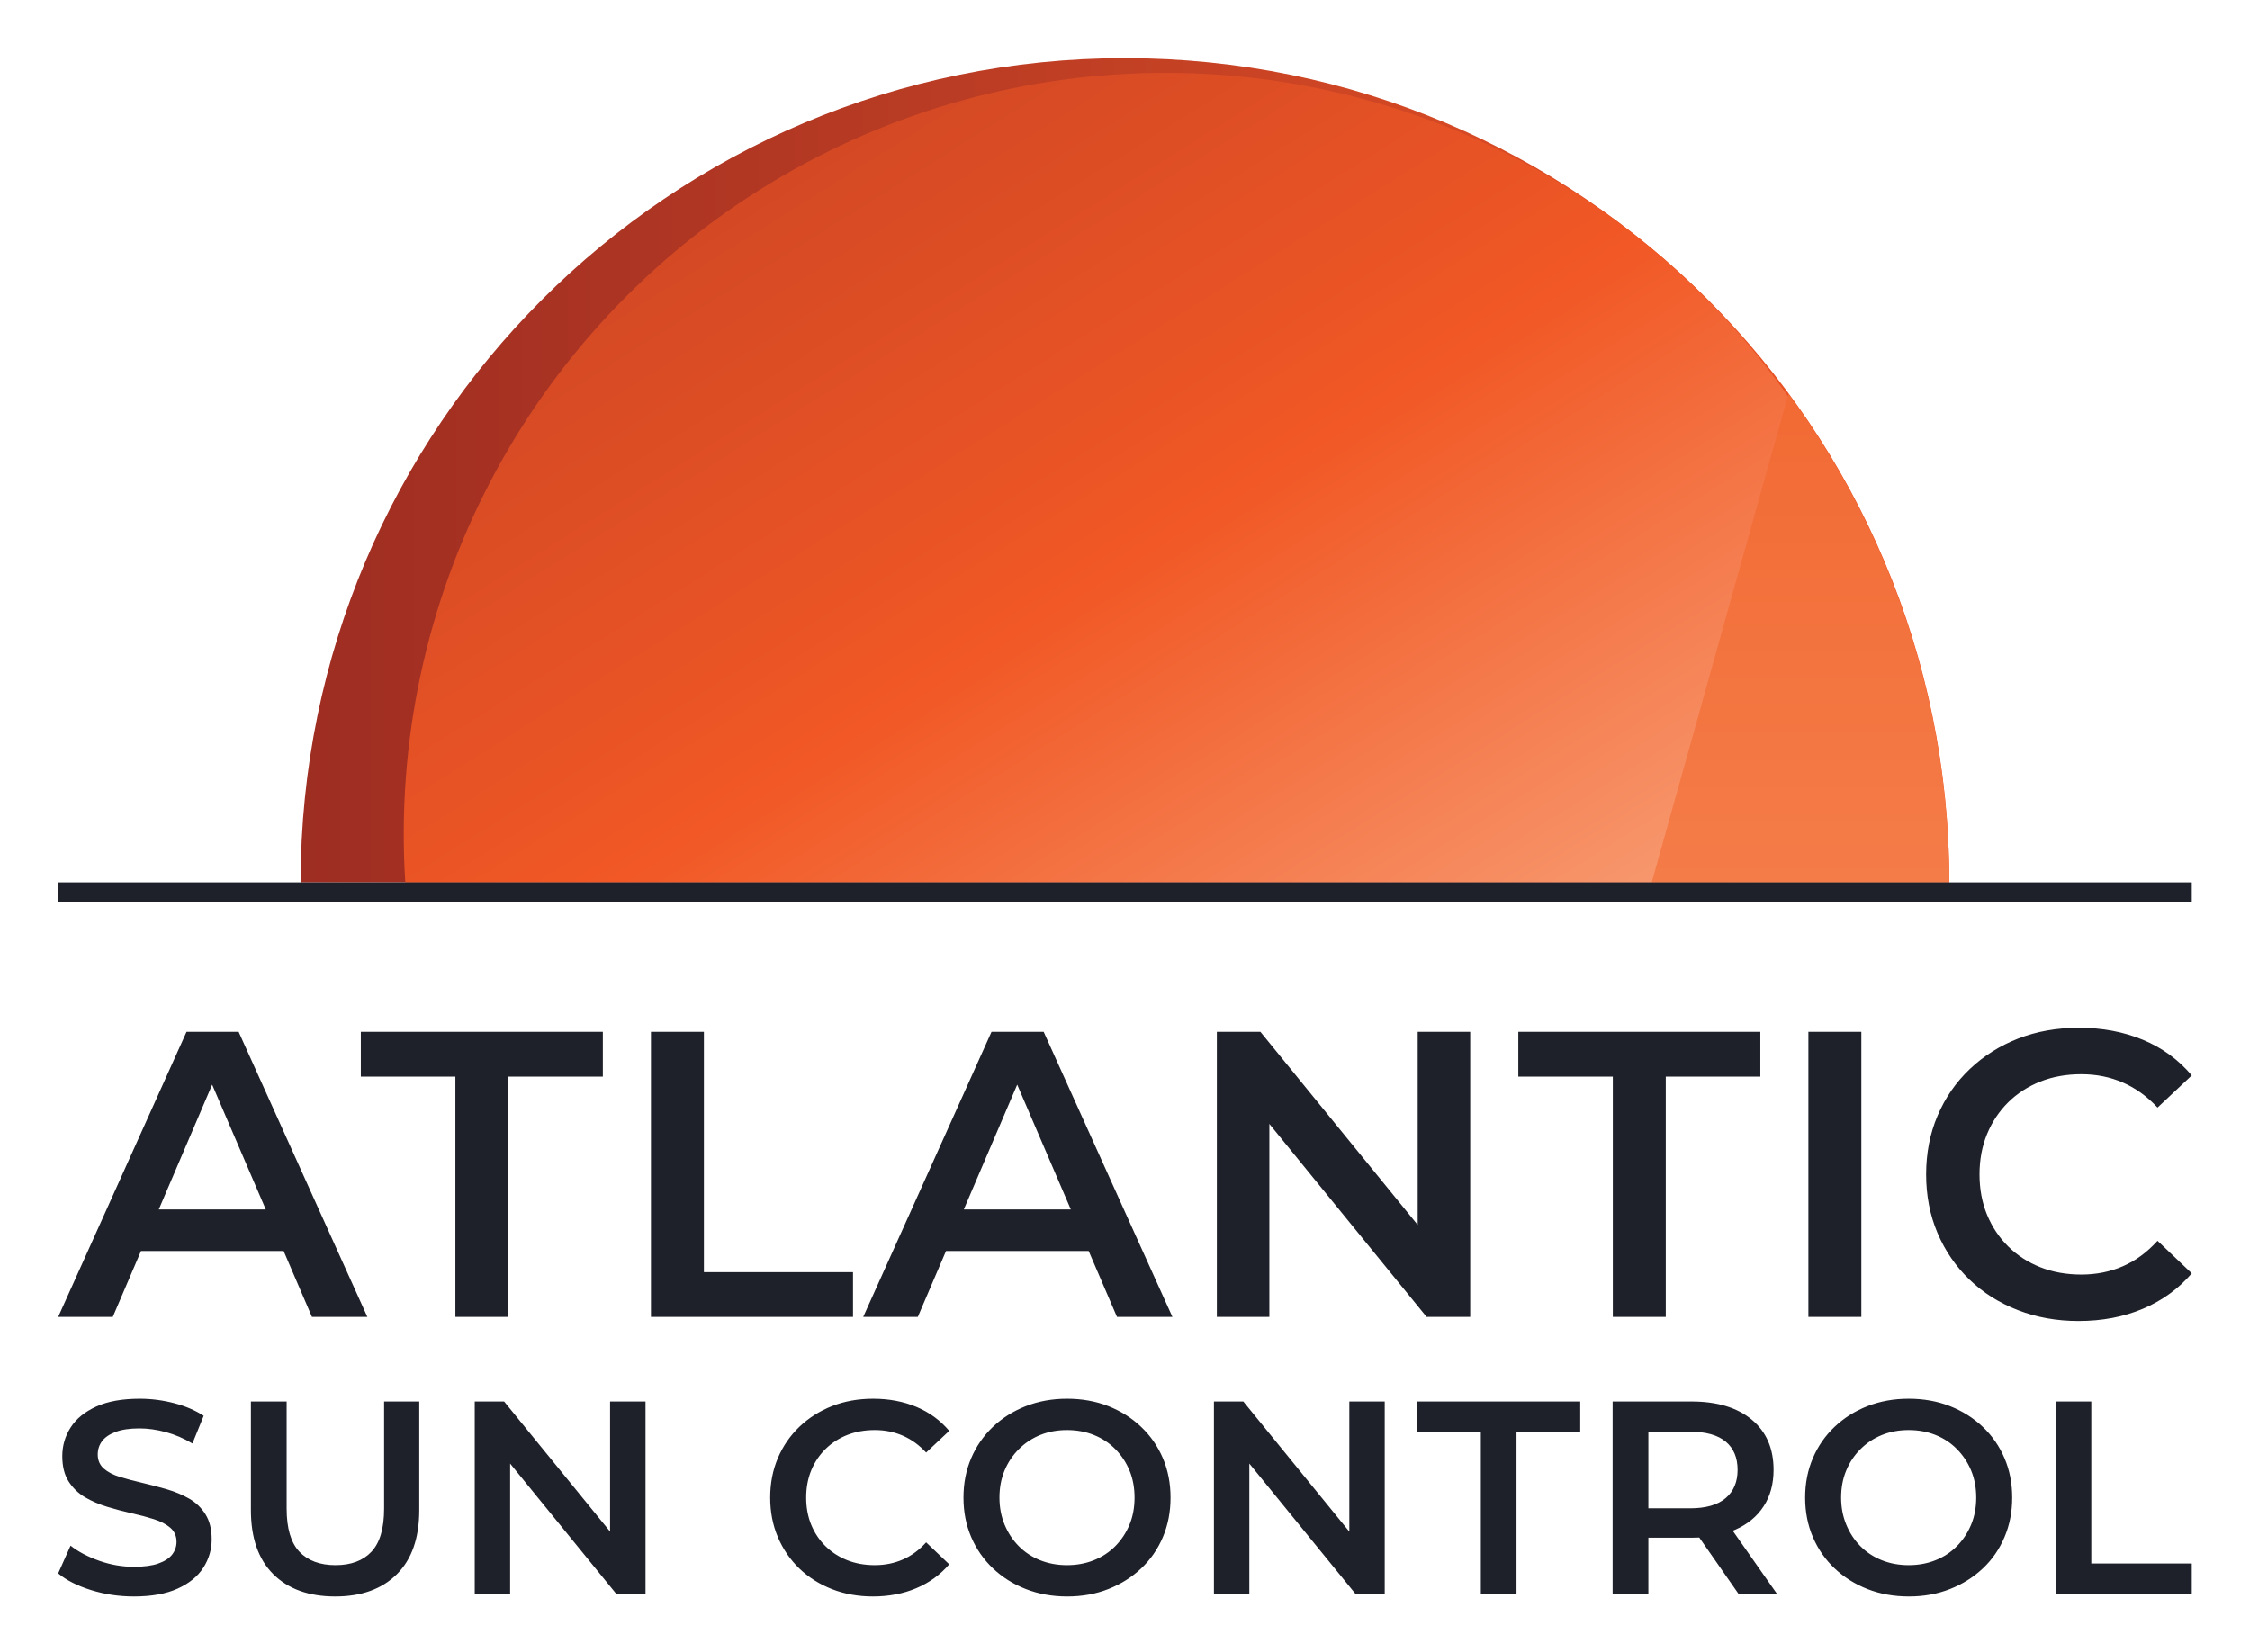
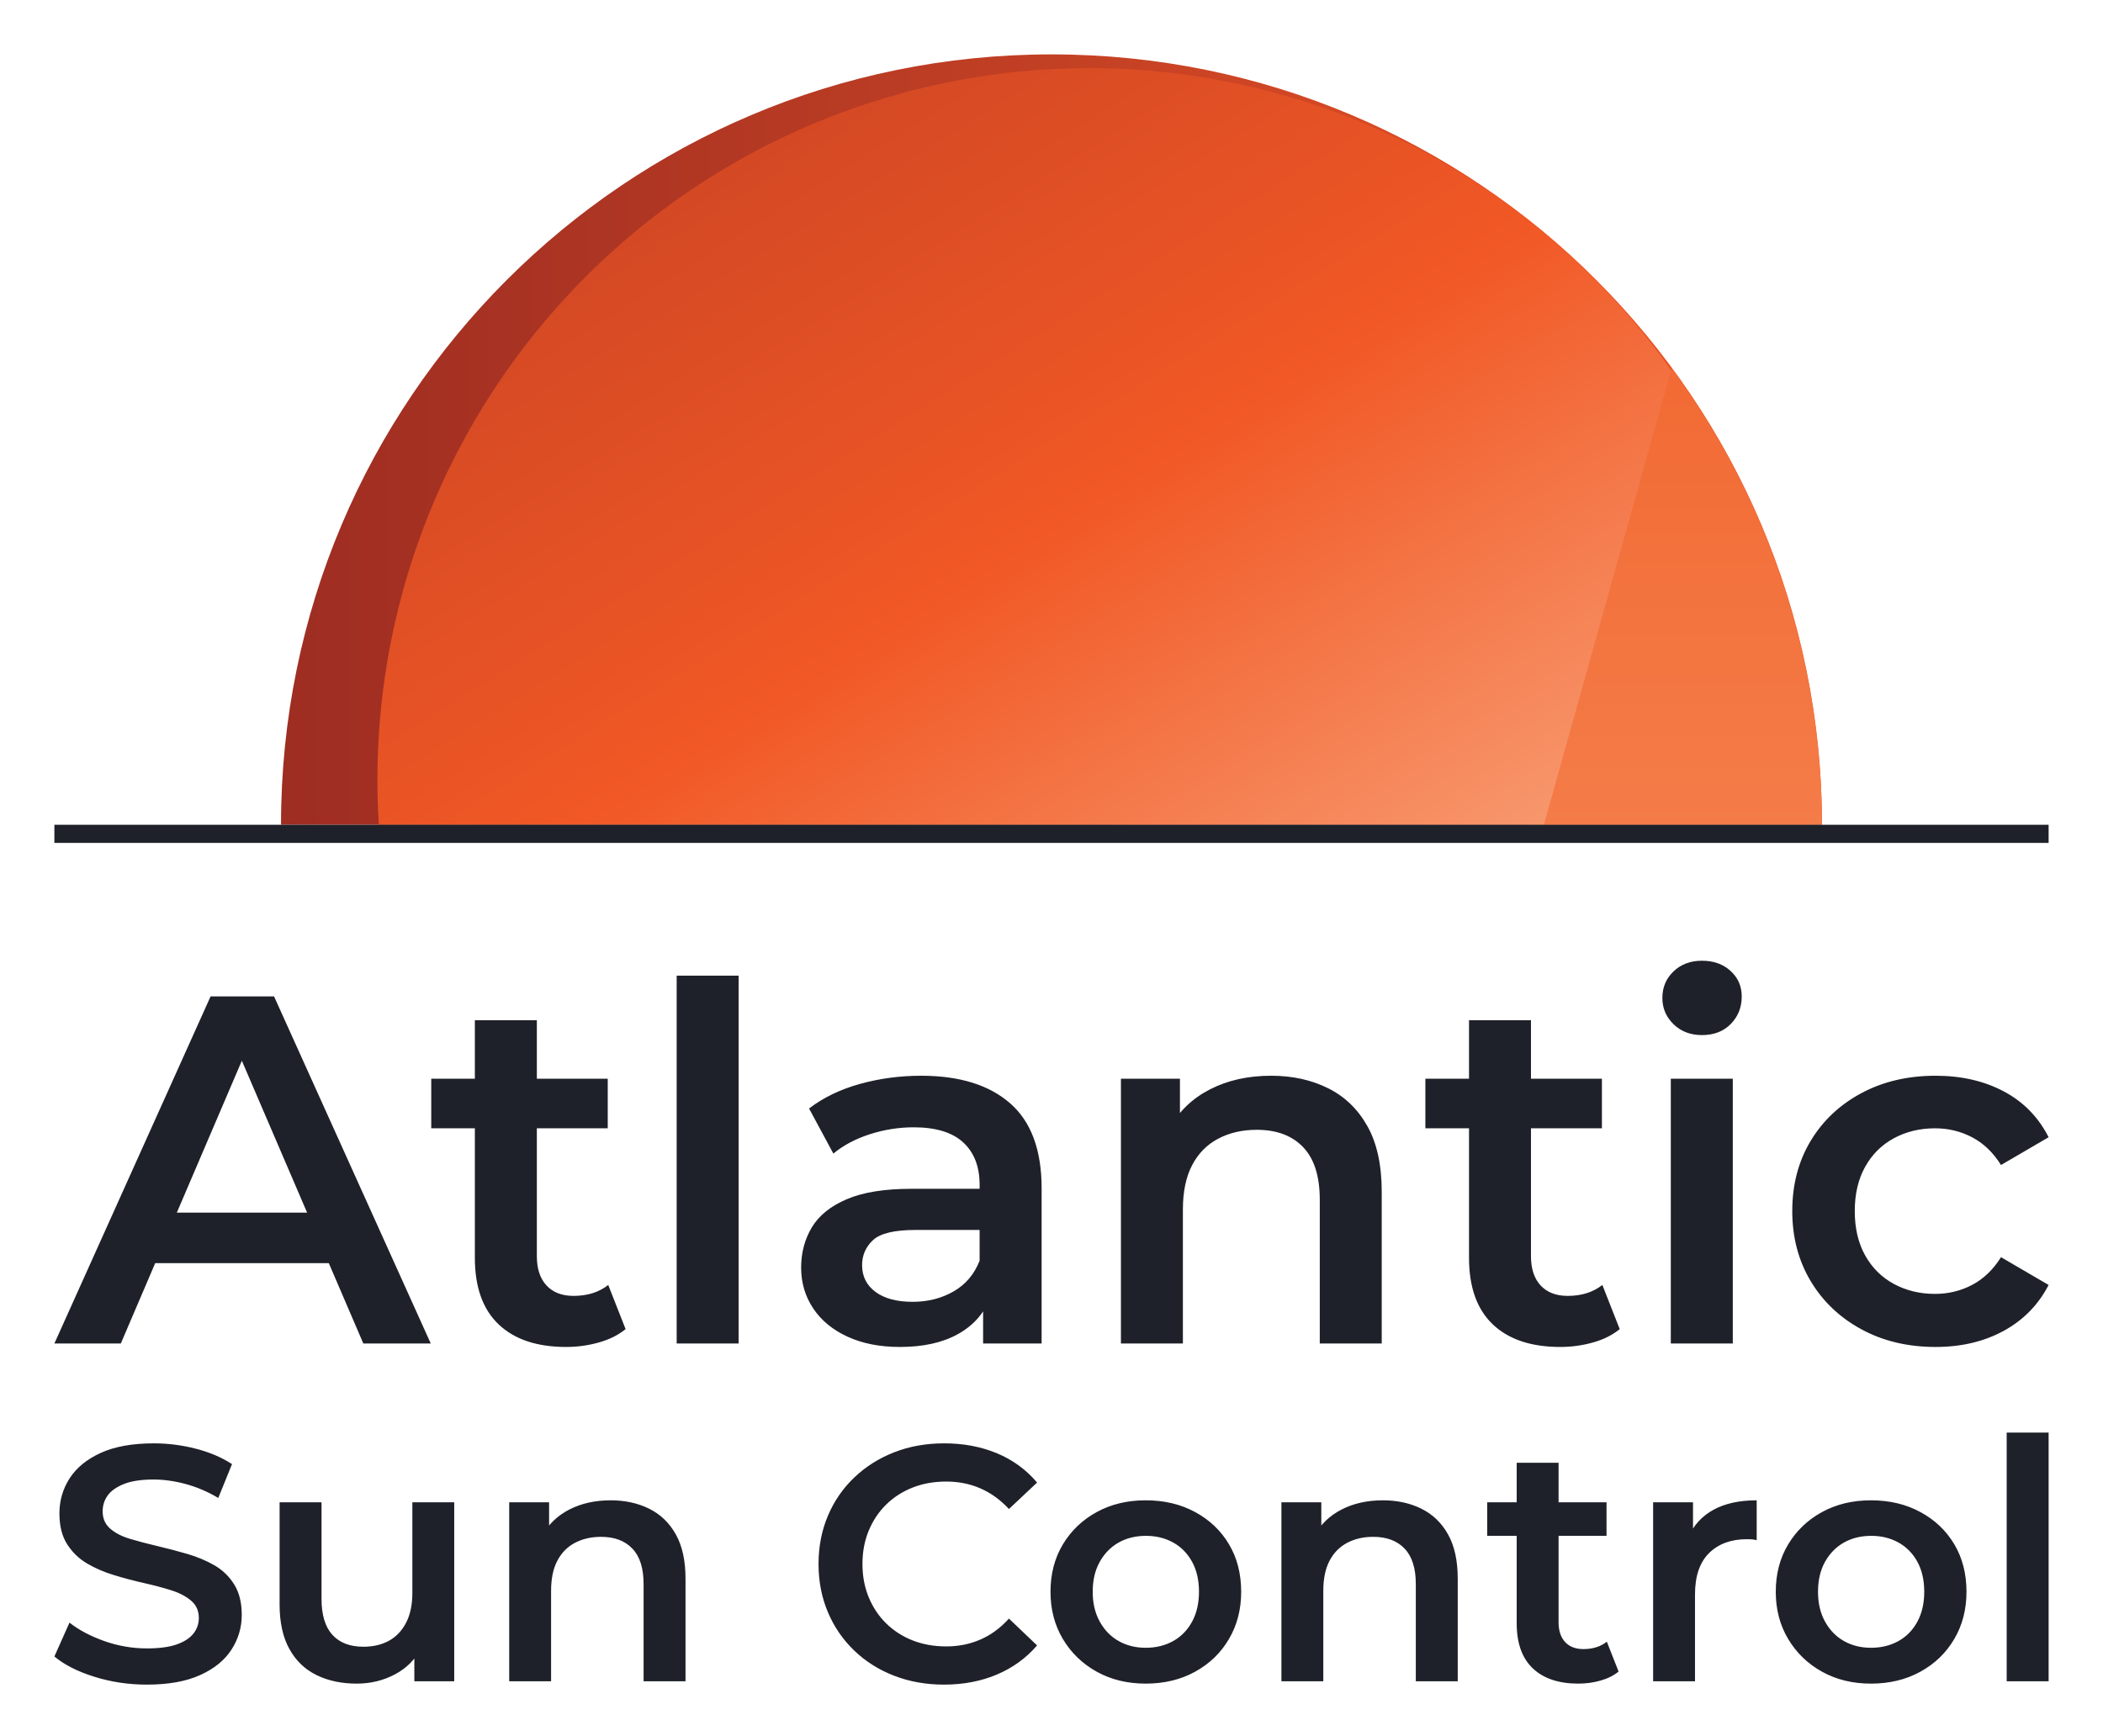
- <svg xmlns="http://www.w3.org/2000/svg" viewBox="-12.0 -12.0 464.00 340.73" width="464.00" height="340.73">
+ <svg xmlns="http://www.w3.org/2000/svg" viewBox="-12.0 -12.0 464.00 383.00" width="464.00" height="383.00">
  <defs>
    <linearGradient id="arim" x1="0" y1="0" x2="0" y2="1">
      <stop offset="0" stop-color="#F05523" />
      <stop offset=".5" stop-color="#C24024" />
      <stop offset="1" stop-color="#9E2D22" />
    </linearGradient>
    <linearGradient id="aface" x1="1" y1="0" x2=".15" y2="1">
      <stop offset="0" stop-color="#F9A77F" />
      <stop offset=".5" stop-color="#F15825" />
      <stop offset="1" stop-color="#C94324" />
    </linearGradient>
    <linearGradient id="acap" x1="0" y1="0" x2="1" y2="0">
      <stop offset="0" stop-color="#F26A34" />
      <stop offset="1" stop-color="#F47C48" />
    </linearGradient>
  </defs>
  <g transform="translate(220.00 170.00) rotate(90)">
    <g transform="translate(0.00 0.00) scale(0.41463)">
      <path fill="url(#arim)" d="M0 -410A410 410 0 0 0 0 410Z" />
      <path fill="url(#aface)" d="M0 -397.94A378.7 378.7 0 1 0 0 357.94Z" />
      <path fill="url(#acap)" d="M-243 -330A410 410 0 0 1 0 -410V-262Z" />
    </g>
  </g>
  <rect x="0" y="170.00" width="440.0" height="4.0" fill="#1E2129" />
-   <path fill="#1E2129" transform="translate(0.42 259.65)" d="M-0.42 0 26.05 -58.81H36.8L63.35 0H51.92L29.15 -53.02H33.52L10.84 0ZM11.76 -13.61 14.7 -22.18H46.46L49.4 -13.61ZM81.5 0V-49.57H62V-58.81H111.91V-49.57H92.42V0ZM121.83 0V-58.81H132.75V-9.24H163.5V0ZM165.6 0 192.06 -58.81H202.82L229.37 0H217.94L195.17 -53.02H199.54L176.86 0ZM177.78 -13.61 180.72 -22.18H212.48L215.42 -13.61ZM238.53 0V-58.81H247.52L284.4 -13.53H279.95V-58.81H290.78V0H281.79L244.91 -45.29H249.36V0ZM320.19 0V-49.57H300.7V-58.81H350.61V-49.57H331.11V0ZM360.52 0V-58.81H371.44V0ZM416.22 0.84Q409.5 0.84 403.75 -1.39Q397.99 -3.61 393.75 -7.69Q389.51 -11.76 387.15 -17.31Q384.8 -22.85 384.8 -29.41Q384.8 -35.96 387.15 -41.5Q389.51 -47.05 393.79 -51.12Q398.08 -55.2 403.79 -57.43Q409.5 -59.65 416.31 -59.65Q423.53 -59.65 429.5 -57.17Q435.46 -54.7 439.58 -49.82L432.52 -43.19Q429.33 -46.63 425.38 -48.35Q421.43 -50.07 416.81 -50.07Q412.19 -50.07 408.37 -48.56Q404.54 -47.05 401.73 -44.28Q398.92 -41.5 397.36 -37.72Q395.81 -33.94 395.81 -29.41Q395.81 -24.87 397.36 -21.09Q398.92 -17.31 401.73 -14.54Q404.54 -11.76 408.37 -10.25Q412.19 -8.74 416.81 -8.74Q421.43 -8.74 425.38 -10.46Q429.33 -12.18 432.52 -15.71L439.58 -8.99Q435.46 -4.2 429.5 -1.68Q423.53 0.84 416.22 0.84Z" />
-   <path fill="#1E2129" transform="translate(-1.98 316.73)" d="M17.61 0.57Q12.97 0.57 8.72 -0.76Q4.47 -2.1 1.98 -4.19L4.53 -9.91Q6.91 -8.04 10.42 -6.8Q13.93 -5.55 17.61 -5.55Q20.73 -5.55 22.65 -6.23Q24.58 -6.91 25.48 -8.07Q26.39 -9.23 26.39 -10.7Q26.39 -12.51 25.09 -13.62Q23.78 -14.72 21.72 -15.37Q19.65 -16.03 17.13 -16.59Q14.61 -17.16 12.09 -17.92Q9.57 -18.69 7.5 -19.9Q5.44 -21.12 4.13 -23.16Q2.83 -25.2 2.83 -28.37Q2.83 -31.6 4.56 -34.29Q6.29 -36.98 9.82 -38.59Q13.36 -40.21 18.8 -40.21Q22.37 -40.21 25.88 -39.3Q29.39 -38.39 31.99 -36.69L29.67 -30.98Q27.01 -32.56 24.18 -33.33Q21.35 -34.09 18.74 -34.09Q15.69 -34.09 13.79 -33.35Q11.89 -32.62 11.01 -31.43Q10.14 -30.24 10.14 -28.71Q10.14 -26.9 11.41 -25.79Q12.68 -24.69 14.75 -24.07Q16.82 -23.44 19.37 -22.85Q21.92 -22.25 24.44 -21.52Q26.95 -20.78 29.02 -19.59Q31.09 -18.4 32.36 -16.37Q33.64 -14.33 33.64 -11.21Q33.64 -8.04 31.91 -5.35Q30.18 -2.66 26.62 -1.05Q23.05 0.57 17.61 0.57ZM59.12 0.57Q50.97 0.57 46.35 -4.02Q41.73 -8.61 41.73 -17.27V-39.64H49.1V-17.55Q49.1 -11.44 51.73 -8.66Q54.36 -5.89 59.18 -5.89Q63.99 -5.89 66.59 -8.66Q69.2 -11.44 69.2 -17.55V-39.64H76.45V-17.27Q76.45 -8.61 71.83 -4.02Q67.22 0.57 59.12 0.57ZM87.89 0V-39.64H93.95L118.81 -9.12H115.8V-39.64H123.11V0H117.05L92.19 -30.52H95.19V0ZM170 0.57Q165.47 0.57 161.59 -0.93Q157.71 -2.44 154.85 -5.18Q151.99 -7.93 150.4 -11.67Q148.82 -15.4 148.82 -19.82Q148.82 -24.24 150.4 -27.97Q151.99 -31.71 154.88 -34.46Q157.77 -37.2 161.62 -38.71Q165.47 -40.21 170.05 -40.21Q174.92 -40.21 178.94 -38.54Q182.97 -36.86 185.74 -33.58L180.98 -29.11Q178.83 -31.43 176.17 -32.59Q173.51 -33.75 170.39 -33.75Q167.28 -33.75 164.7 -32.73Q162.13 -31.71 160.23 -29.84Q158.33 -27.97 157.28 -25.43Q156.24 -22.88 156.24 -19.82Q156.24 -16.76 157.28 -14.21Q158.33 -11.67 160.23 -9.8Q162.13 -7.93 164.7 -6.91Q167.28 -5.89 170.39 -5.89Q173.51 -5.89 176.17 -7.05Q178.83 -8.21 180.98 -10.59L185.74 -6.06Q182.97 -2.83 178.94 -1.13Q174.92 0.57 170 0.57ZM210.09 0.57Q205.45 0.57 201.54 -0.96Q197.63 -2.49 194.74 -5.24Q191.86 -7.98 190.27 -11.69Q188.68 -15.4 188.68 -19.82Q188.68 -24.24 190.27 -27.95Q191.86 -31.66 194.74 -34.4Q197.63 -37.15 201.54 -38.68Q205.45 -40.21 210.03 -40.21Q214.68 -40.21 218.56 -38.68Q222.44 -37.15 225.32 -34.4Q228.21 -31.66 229.8 -27.95Q231.38 -24.24 231.38 -19.82Q231.38 -15.4 229.8 -11.67Q228.21 -7.93 225.32 -5.21Q222.44 -2.49 218.56 -0.96Q214.68 0.57 210.09 0.57ZM210.03 -5.89Q213.03 -5.89 215.58 -6.91Q218.13 -7.93 220 -9.82Q221.87 -11.72 222.92 -14.24Q223.96 -16.76 223.96 -19.82Q223.96 -22.88 222.92 -25.4Q221.87 -27.92 220 -29.81Q218.13 -31.71 215.58 -32.73Q213.03 -33.75 210.03 -33.75Q207.03 -33.75 204.51 -32.73Q201.99 -31.71 200.1 -29.81Q198.2 -27.92 197.15 -25.4Q196.1 -22.88 196.1 -19.82Q196.1 -16.82 197.15 -14.27Q198.2 -11.72 200.07 -9.82Q201.94 -7.93 204.48 -6.91Q207.03 -5.89 210.03 -5.89ZM240.33 0V-39.64H246.39L271.25 -9.12H268.25V-39.64H275.55V0H269.49L244.63 -30.52H247.63V0ZM295.37 0V-33.41H282.23V-39.64H315.87V-33.41H302.73V0ZM322.55 0V-39.64H338.81Q346.73 -39.64 351.24 -35.9Q355.74 -32.16 355.74 -25.54Q355.74 -21.18 353.7 -18.04Q351.66 -14.89 347.89 -13.22Q344.13 -11.55 338.86 -11.55H326.63L329.92 -14.89V0ZM348.49 0 338.47 -14.38H346.34L356.42 0ZM329.92 -14.1 326.63 -17.61H338.52Q343.39 -17.61 345.86 -19.71Q348.32 -21.8 348.32 -25.54Q348.32 -29.33 345.86 -31.37Q343.39 -33.41 338.52 -33.41H326.63L329.92 -37.03ZM383.66 0.57Q379.01 0.57 375.1 -0.96Q371.2 -2.49 368.31 -5.24Q365.42 -7.98 363.84 -11.69Q362.25 -15.4 362.25 -19.82Q362.25 -24.24 363.84 -27.95Q365.42 -31.66 368.31 -34.4Q371.2 -37.15 375.1 -38.68Q379.01 -40.21 383.6 -40.21Q388.24 -40.21 392.12 -38.68Q396 -37.15 398.89 -34.4Q401.78 -31.66 403.36 -27.95Q404.95 -24.24 404.95 -19.82Q404.95 -15.4 403.36 -11.67Q401.78 -7.93 398.89 -5.21Q396 -2.49 392.12 -0.96Q388.24 0.57 383.66 0.57ZM383.6 -5.89Q386.6 -5.89 389.15 -6.91Q391.7 -7.93 393.56 -9.82Q395.43 -11.72 396.48 -14.24Q397.53 -16.76 397.53 -19.82Q397.53 -22.88 396.48 -25.4Q395.43 -27.92 393.56 -29.81Q391.7 -31.71 389.15 -32.73Q386.6 -33.75 383.6 -33.75Q380.6 -33.75 378.08 -32.73Q375.56 -31.71 373.66 -29.81Q371.76 -27.92 370.72 -25.4Q369.67 -22.88 369.67 -19.82Q369.67 -16.82 370.72 -14.27Q371.76 -11.72 373.63 -9.82Q375.5 -7.93 378.05 -6.91Q380.6 -5.89 383.6 -5.89ZM413.89 0V-39.64H421.26V-6.23H441.98V0Z" />
+   <path fill="#1E2129" transform="translate(0.55 284.46)" d="M-0.55 0 33.91 -76.58H47.92L82.49 0H67.61L37.96 -69.03H43.65L14.11 0ZM15.32 -17.72 19.14 -28.88H60.5L64.33 -17.72ZM112.35 0.77Q102.73 0.77 97.47 -4.21Q92.22 -9.19 92.22 -18.93V-71.33H105.9V-19.25Q105.9 -15.1 108.03 -12.8Q110.16 -10.5 113.99 -10.5Q118.59 -10.5 121.65 -12.91L125.48 -3.17Q123.07 -1.2 119.57 -0.22Q116.07 0.77 112.35 0.77ZM82.6 -47.48V-58.42H121.54V-47.48ZM136.75 0V-81.17H150.42V0ZM204.36 0V-11.82L203.59 -14.33V-35.01Q203.59 -41.02 199.98 -44.36Q196.37 -47.7 189.04 -47.7Q184.12 -47.7 179.36 -46.17Q174.6 -44.63 171.32 -41.9L165.96 -51.85Q170.66 -55.46 177.17 -57.27Q183.68 -59.08 190.68 -59.08Q203.37 -59.08 210.32 -53Q217.27 -46.93 217.27 -34.24V0ZM185.98 0.77Q179.41 0.77 174.49 -1.48Q169.57 -3.72 166.89 -7.71Q164.21 -11.71 164.21 -16.74Q164.21 -21.66 166.56 -25.6Q168.91 -29.54 174.27 -31.83Q179.63 -34.13 188.49 -34.13H205.45V-25.05H189.48Q182.48 -25.05 180.07 -22.81Q177.66 -20.57 177.66 -17.28Q177.66 -13.57 180.62 -11.38Q183.57 -9.19 188.82 -9.19Q193.85 -9.19 197.85 -11.49Q201.84 -13.78 203.59 -18.27L205.89 -10.06Q203.92 -4.92 198.83 -2.08Q193.74 0.77 185.98 0.77ZM234.77 0V-58.42H247.79V-42.67L245.49 -47.48Q248.55 -53.06 254.41 -56.07Q260.26 -59.08 267.92 -59.08Q274.92 -59.08 280.44 -56.34Q285.97 -53.61 289.14 -47.97Q292.31 -42.34 292.31 -33.48V0H278.64V-31.73Q278.64 -39.49 274.97 -43.32Q271.31 -47.15 264.74 -47.15Q259.93 -47.15 256.21 -45.18Q252.49 -43.21 250.47 -39.33Q248.44 -35.45 248.44 -29.54V0ZM331.7 0.77Q322.07 0.77 316.82 -4.21Q311.57 -9.19 311.57 -18.93V-71.33H325.24V-19.25Q325.24 -15.1 327.37 -12.8Q329.51 -10.5 333.34 -10.5Q337.93 -10.5 340.99 -12.91L344.82 -3.17Q342.42 -1.2 338.92 -0.22Q335.42 0.77 331.7 0.77ZM301.94 -47.48V-58.42H340.89V-47.48ZM356.09 0V-58.42H369.77V0ZM362.98 -68.05Q359.15 -68.05 356.69 -70.45Q354.23 -72.86 354.23 -76.25Q354.23 -79.75 356.69 -82.1Q359.15 -84.46 362.98 -84.46Q366.81 -84.46 369.27 -82.21Q371.74 -79.97 371.74 -76.58Q371.74 -72.97 369.33 -70.51Q366.92 -68.05 362.98 -68.05ZM414.51 0.77Q405.32 0.77 398.16 -3.12Q390.99 -7 386.94 -13.78Q382.89 -20.57 382.89 -29.21Q382.89 -37.96 386.94 -44.69Q390.99 -51.42 398.16 -55.25Q405.32 -59.08 414.51 -59.08Q423.04 -59.08 429.55 -55.63Q436.06 -52.18 439.45 -45.51L428.95 -39.38Q426.33 -43.54 422.55 -45.51Q418.78 -47.48 414.4 -47.48Q409.37 -47.48 405.32 -45.29Q401.27 -43.1 398.98 -39Q396.68 -34.9 396.68 -29.21Q396.68 -23.52 398.98 -19.42Q401.27 -15.32 405.32 -13.13Q409.37 -10.94 414.4 -10.94Q418.78 -10.94 422.55 -12.91Q426.33 -14.88 428.95 -19.04L439.45 -12.91Q436.06 -6.35 429.55 -2.79Q423.04 0.77 414.51 0.77Z" />
+   <path fill="#1E2129" transform="translate(-2.59 359.00)" d="M23 0.74Q16.93 0.74 11.39 -1Q5.84 -2.74 2.59 -5.47L5.92 -12.94Q9.02 -10.5 13.61 -8.87Q18.19 -7.25 23 -7.25Q27.07 -7.25 29.58 -8.13Q32.09 -9.02 33.28 -10.54Q34.46 -12.05 34.46 -13.98Q34.46 -16.34 32.76 -17.78Q31.06 -19.23 28.36 -20.08Q25.66 -20.93 22.37 -21.67Q19.08 -22.41 15.79 -23.41Q12.5 -24.4 9.8 -25.99Q7.1 -27.58 5.4 -30.25Q3.7 -32.91 3.7 -37.05Q3.7 -41.26 5.95 -44.78Q8.21 -48.29 12.83 -50.4Q17.45 -52.5 24.55 -52.5Q29.21 -52.5 33.79 -51.32Q38.38 -50.14 41.78 -47.92L38.75 -40.45Q35.27 -42.52 31.58 -43.52Q27.88 -44.52 24.48 -44.52Q20.48 -44.52 18.01 -43.56Q15.53 -42.59 14.38 -41.04Q13.24 -39.49 13.24 -37.49Q13.24 -35.13 14.9 -33.68Q16.56 -32.24 19.26 -31.43Q21.96 -30.62 25.29 -29.84Q28.62 -29.06 31.91 -28.1Q35.2 -27.14 37.9 -25.59Q40.6 -24.03 42.26 -21.37Q43.93 -18.71 43.93 -14.64Q43.93 -10.5 41.67 -6.99Q39.42 -3.48 34.76 -1.37Q30.1 0.74 23 0.74ZM69.29 0.52Q64.26 0.52 60.42 -1.37Q56.57 -3.25 54.43 -7.14Q52.28 -11.02 52.28 -16.93V-39.49H61.53V-18.19Q61.53 -12.87 63.93 -10.24Q66.33 -7.62 70.77 -7.62Q74.02 -7.62 76.43 -8.95Q78.83 -10.28 80.2 -12.94Q81.57 -15.6 81.57 -19.52V-39.49H90.81V0H82.01V-10.65L83.56 -7.39Q81.57 -3.55 77.72 -1.52Q73.88 0.52 69.29 0.52ZM102.94 0V-39.49H111.74V-28.84L110.18 -32.09Q112.26 -35.87 116.21 -37.9Q120.17 -39.93 125.34 -39.93Q130.08 -39.93 133.81 -38.08Q137.55 -36.24 139.69 -32.43Q141.84 -28.62 141.84 -22.63V0H132.59V-21.45Q132.59 -26.7 130.11 -29.28Q127.64 -31.87 123.2 -31.87Q119.95 -31.87 117.43 -30.54Q114.92 -29.21 113.55 -26.58Q112.18 -23.96 112.18 -19.97V0ZM198.85 0.74Q192.93 0.74 187.87 -1.22Q182.8 -3.18 179.07 -6.77Q175.33 -10.35 173.26 -15.23Q171.19 -20.11 171.19 -25.88Q171.19 -31.65 173.26 -36.53Q175.33 -41.41 179.11 -45Q182.88 -48.58 187.91 -50.54Q192.93 -52.5 198.92 -52.5Q205.28 -52.5 210.53 -50.32Q215.78 -48.14 219.41 -43.85L213.2 -38.01Q210.39 -41.04 206.91 -42.56Q203.44 -44.07 199.37 -44.07Q195.3 -44.07 191.94 -42.74Q188.57 -41.41 186.09 -38.97Q183.62 -36.53 182.25 -33.2Q180.88 -29.88 180.88 -25.88Q180.88 -21.89 182.25 -18.56Q183.62 -15.23 186.09 -12.79Q188.57 -10.35 191.94 -9.02Q195.3 -7.69 199.37 -7.69Q203.44 -7.69 206.91 -9.21Q210.39 -10.72 213.2 -13.83L219.41 -7.91Q215.78 -3.7 210.53 -1.48Q205.28 0.74 198.85 0.74ZM243.37 0.52Q237.3 0.52 232.57 -2.11Q227.84 -4.73 225.1 -9.32Q222.37 -13.9 222.37 -19.74Q222.37 -25.66 225.1 -30.21Q227.84 -34.76 232.57 -37.34Q237.3 -39.93 243.37 -39.93Q249.51 -39.93 254.28 -37.34Q259.05 -34.76 261.74 -30.25Q264.44 -25.73 264.44 -19.74Q264.44 -13.9 261.74 -9.32Q259.05 -4.73 254.28 -2.11Q249.51 0.52 243.37 0.52ZM243.37 -7.39Q246.77 -7.39 249.43 -8.87Q252.09 -10.35 253.61 -13.16Q255.13 -15.97 255.13 -19.74Q255.13 -23.59 253.61 -26.36Q252.09 -29.14 249.43 -30.62Q246.77 -32.09 243.44 -32.09Q240.04 -32.09 237.42 -30.62Q234.79 -29.14 233.24 -26.36Q231.68 -23.59 231.68 -19.74Q231.68 -15.97 233.24 -13.16Q234.79 -10.35 237.42 -8.87Q240.04 -7.39 243.37 -7.39ZM273.32 0V-39.49H282.12V-28.84L280.56 -32.09Q282.64 -35.87 286.59 -37.9Q290.55 -39.93 295.72 -39.93Q300.46 -39.93 304.19 -38.08Q307.93 -36.24 310.07 -32.43Q312.22 -28.62 312.22 -22.63V0H302.97V-21.45Q302.97 -26.7 300.49 -29.28Q298.02 -31.87 293.58 -31.87Q290.33 -31.87 287.81 -30.54Q285.3 -29.21 283.93 -26.58Q282.56 -23.96 282.56 -19.97V0ZM338.84 0.52Q332.33 0.52 328.78 -2.85Q325.23 -6.21 325.23 -12.79V-48.22H334.47V-13.02Q334.47 -10.21 335.92 -8.65Q337.36 -7.1 339.95 -7.1Q343.05 -7.1 345.12 -8.73L347.71 -2.14Q346.08 -0.81 343.72 -0.15Q341.35 0.52 338.84 0.52ZM318.72 -32.09V-39.49H345.05V-32.09ZM355.33 0V-39.49H364.13V-28.62L363.09 -31.8Q364.87 -35.79 368.68 -37.86Q372.48 -39.93 378.18 -39.93V-31.13Q377.59 -31.28 377.07 -31.32Q376.55 -31.35 376.03 -31.35Q370.78 -31.35 367.68 -28.29Q364.57 -25.22 364.57 -19.15V0ZM403.39 0.52Q397.33 0.52 392.6 -2.11Q387.87 -4.73 385.13 -9.32Q382.39 -13.9 382.39 -19.74Q382.39 -25.66 385.13 -30.21Q387.87 -34.76 392.6 -37.34Q397.33 -39.93 403.39 -39.93Q409.53 -39.93 414.3 -37.34Q419.07 -34.76 421.77 -30.25Q424.47 -25.73 424.47 -19.74Q424.47 -13.9 421.77 -9.32Q419.07 -4.73 414.3 -2.11Q409.53 0.52 403.39 0.52ZM403.39 -7.39Q406.8 -7.39 409.46 -8.87Q412.12 -10.35 413.64 -13.16Q415.15 -15.97 415.15 -19.74Q415.15 -23.59 413.64 -26.36Q412.12 -29.14 409.46 -30.62Q406.8 -32.09 403.47 -32.09Q400.07 -32.09 397.44 -30.62Q394.82 -29.14 393.26 -26.36Q391.71 -23.59 391.71 -19.74Q391.71 -15.97 393.26 -13.16Q394.82 -10.35 397.44 -8.87Q400.07 -7.39 403.39 -7.39ZM433.34 0V-54.87H442.59V0Z" />
</svg>
